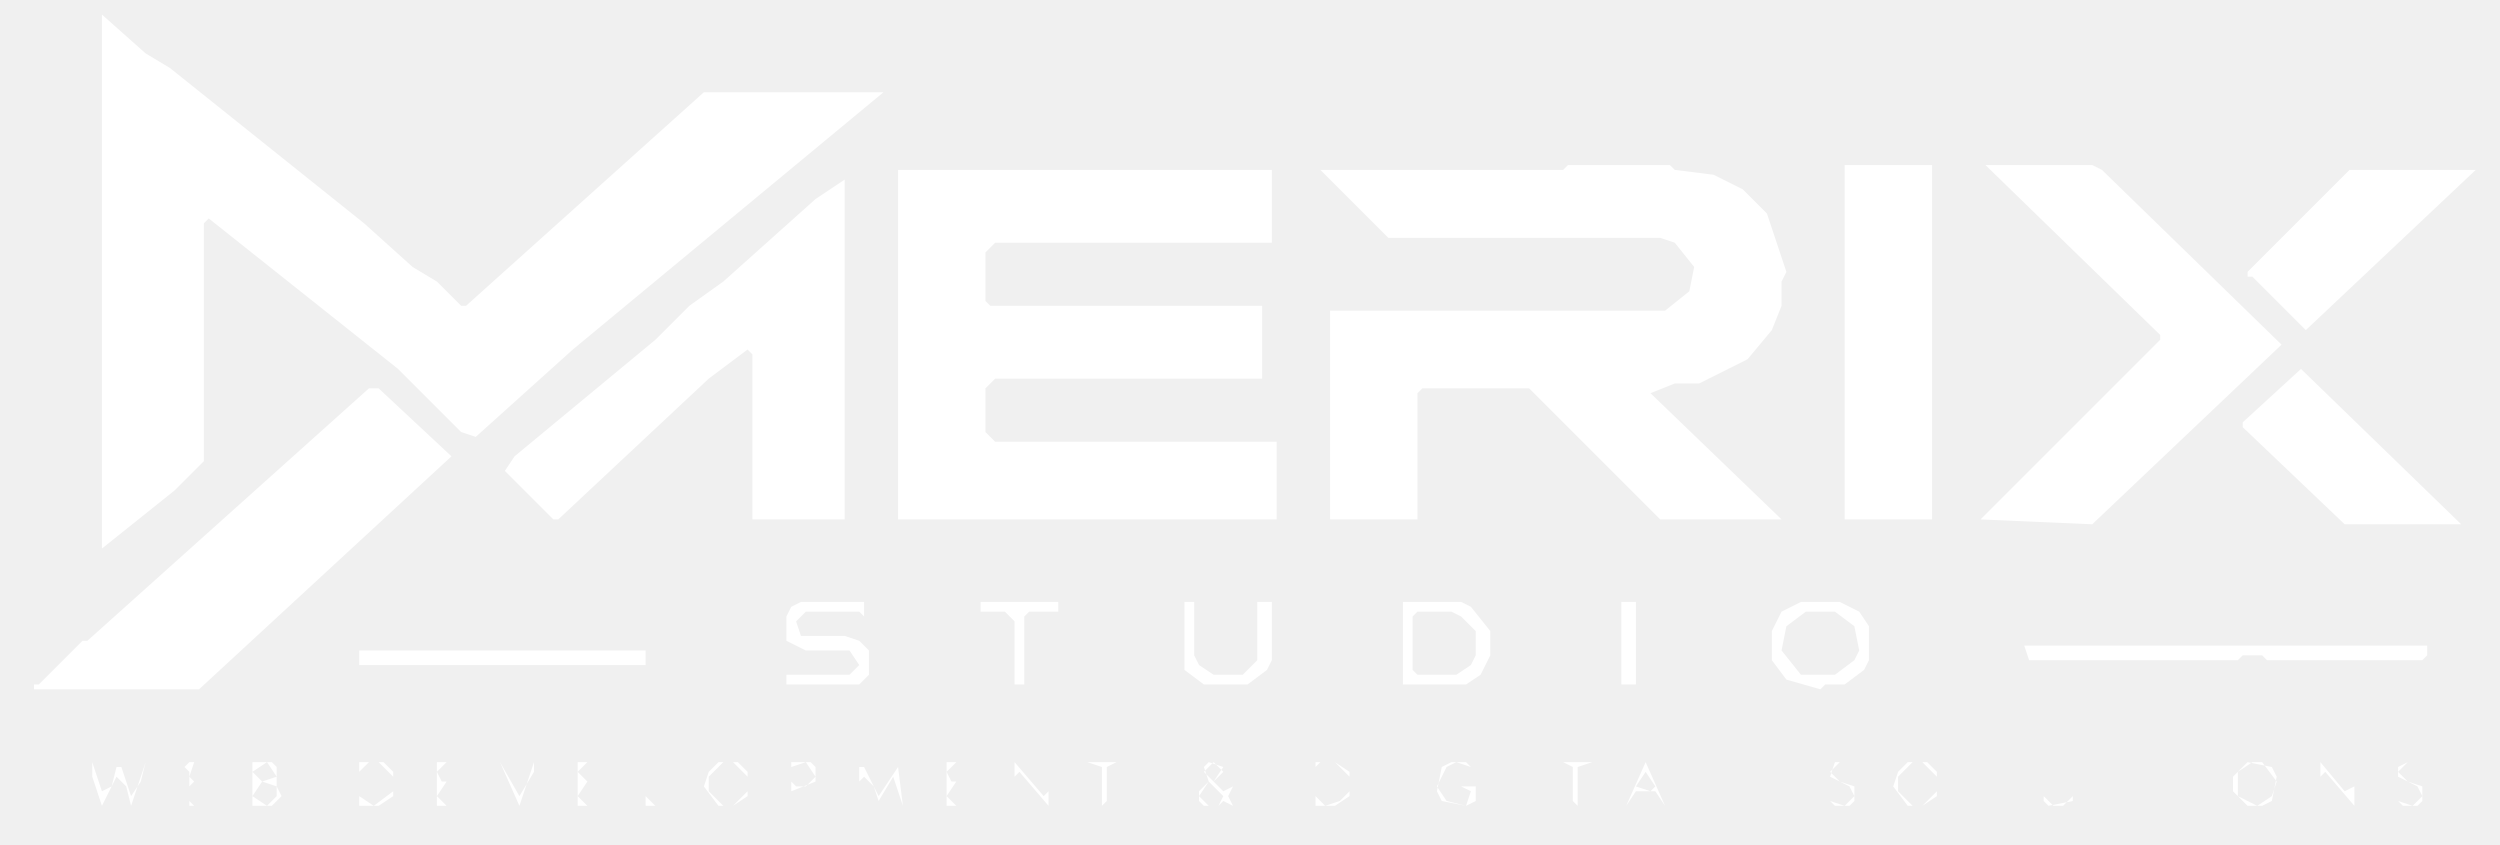
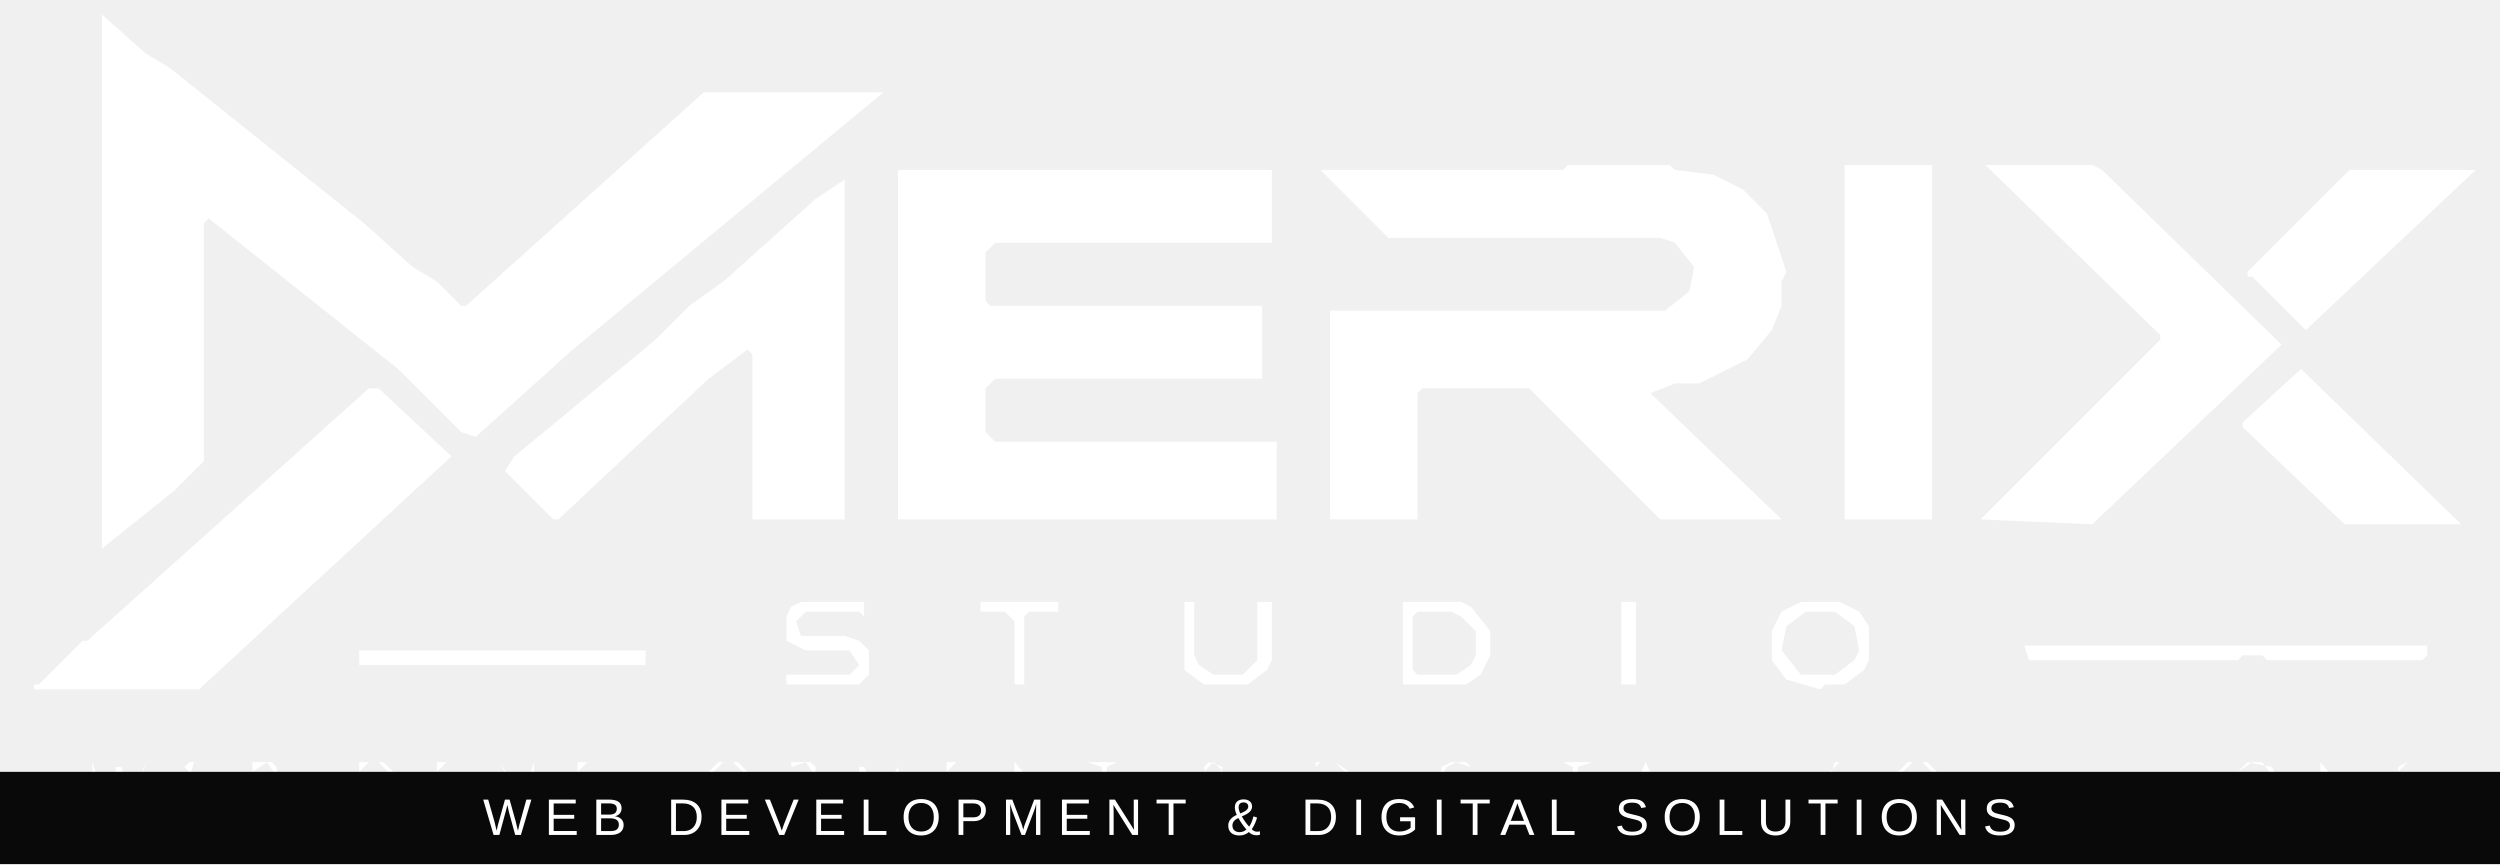
- <svg xmlns="http://www.w3.org/2000/svg" viewBox="65 72 515 174" role="img" aria-label="MERIX STUDIO">
-   <path fill="#fff" fill-rule="evenodd" d="M314,233 317,236 316,238 314,238 312,236Z M117,236 119,233 122,234 122,236 120,238Z M404,231 406,234 405,235 402,234Z M529,229 531,229 534,233 533,236 530,238 526,236 526,231Z M459,229 461,229 464,232 464,235 461,238 459,238 456,235 456,232Z M336,230 337,229 340,229 343,232 343,235 341,237 338,238 336,236Z M315,229 317,231 315,233 313,231Z M242,230 242,238 242,233 243,232 245,234 246,237 249,232 251,238 250,230 246,236 243,230Z M228,230 231,229 233,232 231,234 229,234 228,233Z M214,229 216,229 219,232 219,235 216,238 214,238 211,235 211,232Z M141,229 143,229 146,232 146,235 142,238 139,236 139,231Z M117,231 120,229 122,232 119,233Z M561,229 564,230 561,229 559,230 559,232 563,234 564,236 562,238 559,237 560,238 563,238 564,237 564,234 561,233 559,231Z M543,229 543,238 543,232 544,231 550,238 550,229 550,234 548,235Z M528,229 525,232 525,235 528,238 531,238 533,237 534,232 533,230Z M486,229 486,237 487,238 492,237 492,229 492,236 490,238 488,238 486,236Z M458,229 456,231 455,234 458,238 461,238 464,236 464,231 462,229Z M443,229 442,232 446,234 447,236 445,238 442,237 443,238 446,238 447,237 447,234 444,233 442,231 444,229 446,229Z M404,229 400,238 402,235 406,235 408,238Z M393,229 387,229 389,230 389,237 390,238 390,230Z M364,229 362,230 361,235 362,237 367,238 369,237 369,234 366,234 368,235 367,238 363,237 361,234 363,230 365,229 368,230 367,229Z M336,229 336,238 340,238 343,236 343,231 340,229Z M314,229 313,230 314,233 312,235 312,237 313,238 316,238 317,237 319,238 318,236 319,234 317,235 315,233 317,230Z M295,229 289,229 292,230 292,238 293,237 293,230Z M274,229 274,238 274,232 275,231 281,238 281,229 281,235 280,236Z M260,229 260,238 265,238 262,238 260,236 262,233 264,233 261,233 260,231 262,229 265,229Z M232,229 228,229 228,238 228,235 233,233 233,230Z M213,229 211,231 210,234 213,238 216,238 219,236 219,231 217,229Z M198,229 198,238 203,238 200,238 198,236Z M184,229 184,238 189,238 186,238 184,236 186,233 189,233 186,233 184,231 186,229 189,229Z M168,229 172,238 175,229 175,231 172,236Z M155,229 155,238 160,238 157,238 155,236 157,233 159,233 156,233 155,231 157,229 160,229Z M139,229 139,238 143,238 146,236 146,231 144,229Z M117,229 117,238 121,238 123,236 122,234 122,230 121,229Z M104,229 103,230 104,231 104,238 109,238 105,238 104,237 104,234 105,233 108,233 105,233 104,232 105,229 108,229Z M84,229 84,232 86,238 89,232 91,234 92,238 95,229 94,233 92,236 90,230 89,230 88,234 86,235Z M139,206 139,209 198,209 198,206Z M482,205 483,208 526,208 527,207 531,207 532,208 564,208 565,207 565,205Z M433,201 437,198 443,198 447,201 448,206 447,208 443,211 436,211 432,206Z M356,199 357,198 364,198 366,199 369,202 369,207 368,209 365,211 357,211 356,210Z M432,198 430,202 430,208 433,212 440,214 441,213 445,213 449,210 450,208 450,201 448,198 444,196 436,196Z M399,196 399,213 402,213 402,196Z M354,196 354,213 367,213 370,211 372,207 372,202 368,197 366,196Z M309,196 309,210 313,213 322,213 326,210 327,208 327,196 324,196 324,208 321,211 315,211 312,209 311,207 311,196Z M267,196 267,198 272,198 274,200 274,213 276,213 276,199 277,198 283,198 283,196Z M228,197 227,199 227,204 231,206 240,206 242,209 240,211 227,211 227,213 242,213 244,211 244,206 242,204 239,203 230,203 229,200 231,198 242,198 243,199 243,196 230,196Z M158,166 143,152 141,152 83,204 82,204 73,213 72,213 72,214 106,214Z M527,159 527,160 548,180 572,180 539,148Z M239,109 233,113 214,130 207,135 200,142 171,166 169,169 179,179 180,179 211,150 219,144 220,145 220,179 239,179Z M575,107 549,107 528,128 528,129 529,129 540,140Z M250,107 250,179 328,179 328,163 270,163 268,161 268,152 270,150 325,150 325,135 269,135 268,134 268,124 270,122 327,122 327,107Z M474,106 510,141 510,142 473,179 496,180 535,143 498,107 496,106Z M445,106 445,179 463,179 463,106Z M429,116 424,111 418,108 410,107 409,106 388,106 387,107 337,107 351,121 407,121 410,122 414,127 413,132 408,136 339,136 339,179 357,179 357,153 358,152 380,152 407,179 432,179 405,153 410,151 415,151 425,146 430,140 432,135 432,130 433,128Z M86,185 101,173 107,167 107,118 108,117 147,148 160,161 163,162 183,144 247,91 210,91 161,135 160,135 155,130 150,127 140,118 100,86 95,83 86,75Z" />
+ <svg xmlns="http://www.w3.org/2000/svg" viewBox="65 72 515 178" role="img" aria-label="MERIX STUDIO — WEB DEVELOPMENT &amp; DIGITAL SOLUTIONS">
+   <defs>
+     <clipPath id="originalLogo">
+       <rect x="65" y="72" width="515" height="160" />
+     </clipPath>
+   </defs>
+   <g clip-path="url(#originalLogo)">
+     <path fill="#fff" fill-rule="evenodd" d="M314,233 317,236 316,238 314,238 312,236Z M117,236 119,233 122,234 122,236 120,238Z M404,231 406,234 405,235 402,234Z M529,229 531,229 534,233 533,236 530,238 526,236 526,231Z M459,229 461,229 464,232 464,235 461,238 459,238 456,235 456,232Z M336,230 337,229 340,229 343,232 343,235 341,237 338,238 336,236Z M315,229 317,231 315,233 313,231Z M242,230 242,238 242,233 243,232 245,234 246,237 249,232 251,238 250,230 246,236 243,230Z M228,230 231,229 233,232 231,234 229,234 228,233Z M214,229 216,229 219,232 219,235 216,238 214,238 211,235 211,232Z M141,229 143,229 146,232 146,235 142,238 139,236 139,231Z M117,231 120,229 122,232 119,233Z M561,229 564,230 561,229 559,230 559,232 563,234 564,236 562,238 559,237 560,238 563,238 564,237 564,234 561,233 559,231Z M543,229 543,238 543,232 544,231 550,238 550,229 550,234 548,235Z M528,229 525,232 525,235 528,238 531,238 533,237 534,232 533,230Z M486,229 486,237 487,238 492,237 492,229 492,236 490,238 488,238 486,236Z M458,229 456,231 455,234 458,238 461,238 464,236 464,231 462,229Z M443,229 442,232 446,234 447,236 445,238 442,237 443,238 446,238 447,237 447,234 444,233 442,231 444,229 446,229Z M404,229 400,238 402,235 406,235 408,238Z M393,229 387,229 389,230 389,237 390,238 390,230Z M364,229 362,230 361,235 362,237 367,238 369,237 369,234 366,234 368,235 367,238 363,237 361,234 363,230 365,229 368,230 367,229Z M336,229 336,238 340,238 343,236 343,231 340,229Z M314,229 313,230 314,233 312,235 312,237 313,238 316,238 317,237 319,238 318,236 319,234 317,235 315,233 317,230Z M295,229 289,229 292,230 292,238 293,237 293,230Z M274,229 274,238 274,232 275,231 281,238 281,229 281,235 280,236Z M260,229 260,238 265,238 262,238 260,236 262,233 264,233 261,233 260,231 262,229 265,229Z M232,229 228,229 228,238 228,235 233,233 233,230Z M213,229 211,231 210,234 213,238 216,238 219,236 219,231 217,229Z M198,229 198,238 203,238 200,238 198,236Z M184,229 184,238 189,238 186,238 184,236 186,233 189,233 186,233 184,231 186,229 189,229Z M168,229 172,238 175,229 175,231 172,236Z M155,229 155,238 160,238 157,238 155,236 157,233 159,233 156,233 155,231 157,229 160,229Z M139,229 139,238 143,238 146,236 146,231 144,229Z M117,229 117,238 121,238 123,236 122,234 122,230 121,229Z M104,229 103,230 104,231 104,238 109,238 105,238 104,237 104,234 105,233 108,233 105,233 104,232 105,229 108,229Z M84,229 84,232 86,238 89,232 91,234 92,238 95,229 94,233 92,236 90,230 89,230 88,234 86,235Z M139,206 139,209 198,209 198,206Z M482,205 483,208 526,208 527,207 531,207 532,208 564,208 565,207 565,205Z M433,201 437,198 443,198 447,201 448,206 447,208 443,211 436,211 432,206Z M356,199 357,198 364,198 366,199 369,202 369,207 368,209 365,211 357,211 356,210Z M432,198 430,202 430,208 433,212 440,214 441,213 445,213 449,210 450,208 450,201 448,198 444,196 436,196Z M399,196 399,213 402,213 402,196Z M354,196 354,213 367,213 370,211 372,207 372,202 368,197 366,196Z M309,196 309,210 313,213 322,213 326,210 327,208 327,196 324,196 324,208 321,211 315,211 312,209 311,207 311,196Z M267,196 267,198 272,198 274,200 274,213 276,213 276,199 277,198 283,198 283,196Z M228,197 227,199 227,204 231,206 240,206 242,209 240,211 227,211 227,213 242,213 244,211 244,206 242,204 239,203 230,203 229,200 231,198 242,198 243,199 243,196 230,196Z M158,166 143,152 141,152 83,204 82,204 73,213 72,213 72,214 106,214Z M527,159 527,160 548,180 572,180 539,148Z M239,109 233,113 214,130 207,135 200,142 171,166 169,169 179,179 180,179 211,150 219,144 220,145 220,179 239,179Z M575,107 549,107 528,128 528,129 529,129 540,140Z M250,107 250,179 328,179 328,163 270,163 268,161 268,152 270,150 325,150 325,135 269,135 268,134 268,124 270,122 327,122 327,107Z M474,106 510,141 510,142 473,179 496,180 535,143 498,107 496,106Z M445,106 445,179 463,179 463,106Z M429,116 424,111 418,108 410,107 409,106 388,106 387,107 337,107 351,121 407,121 410,122 414,127 413,132 408,136 339,136 339,179 357,179 357,153 358,152 380,152 407,179 432,179 405,153 410,151 415,151 425,146 430,140 432,135 432,130 433,128Z M86,185 101,173 107,167 107,118 108,117 147,148 160,161 163,162 183,144 247,91 210,91 161,135 160,135 155,130 150,127 140,118 100,86 95,83 86,75Z" />
+   </g>
+   <rect x="65" y="231" width="515" height="19" fill="#090909" />
+   <text x="322.5" y="244" text-anchor="middle" fill="#fff" font-family="Arial,Helvetica,sans-serif" font-size="10.6" font-weight="400" letter-spacing="2.7" textLength="495" lengthAdjust="spacing">WEB DEVELOPMENT &amp; DIGITAL SOLUTIONS</text>
</svg>
